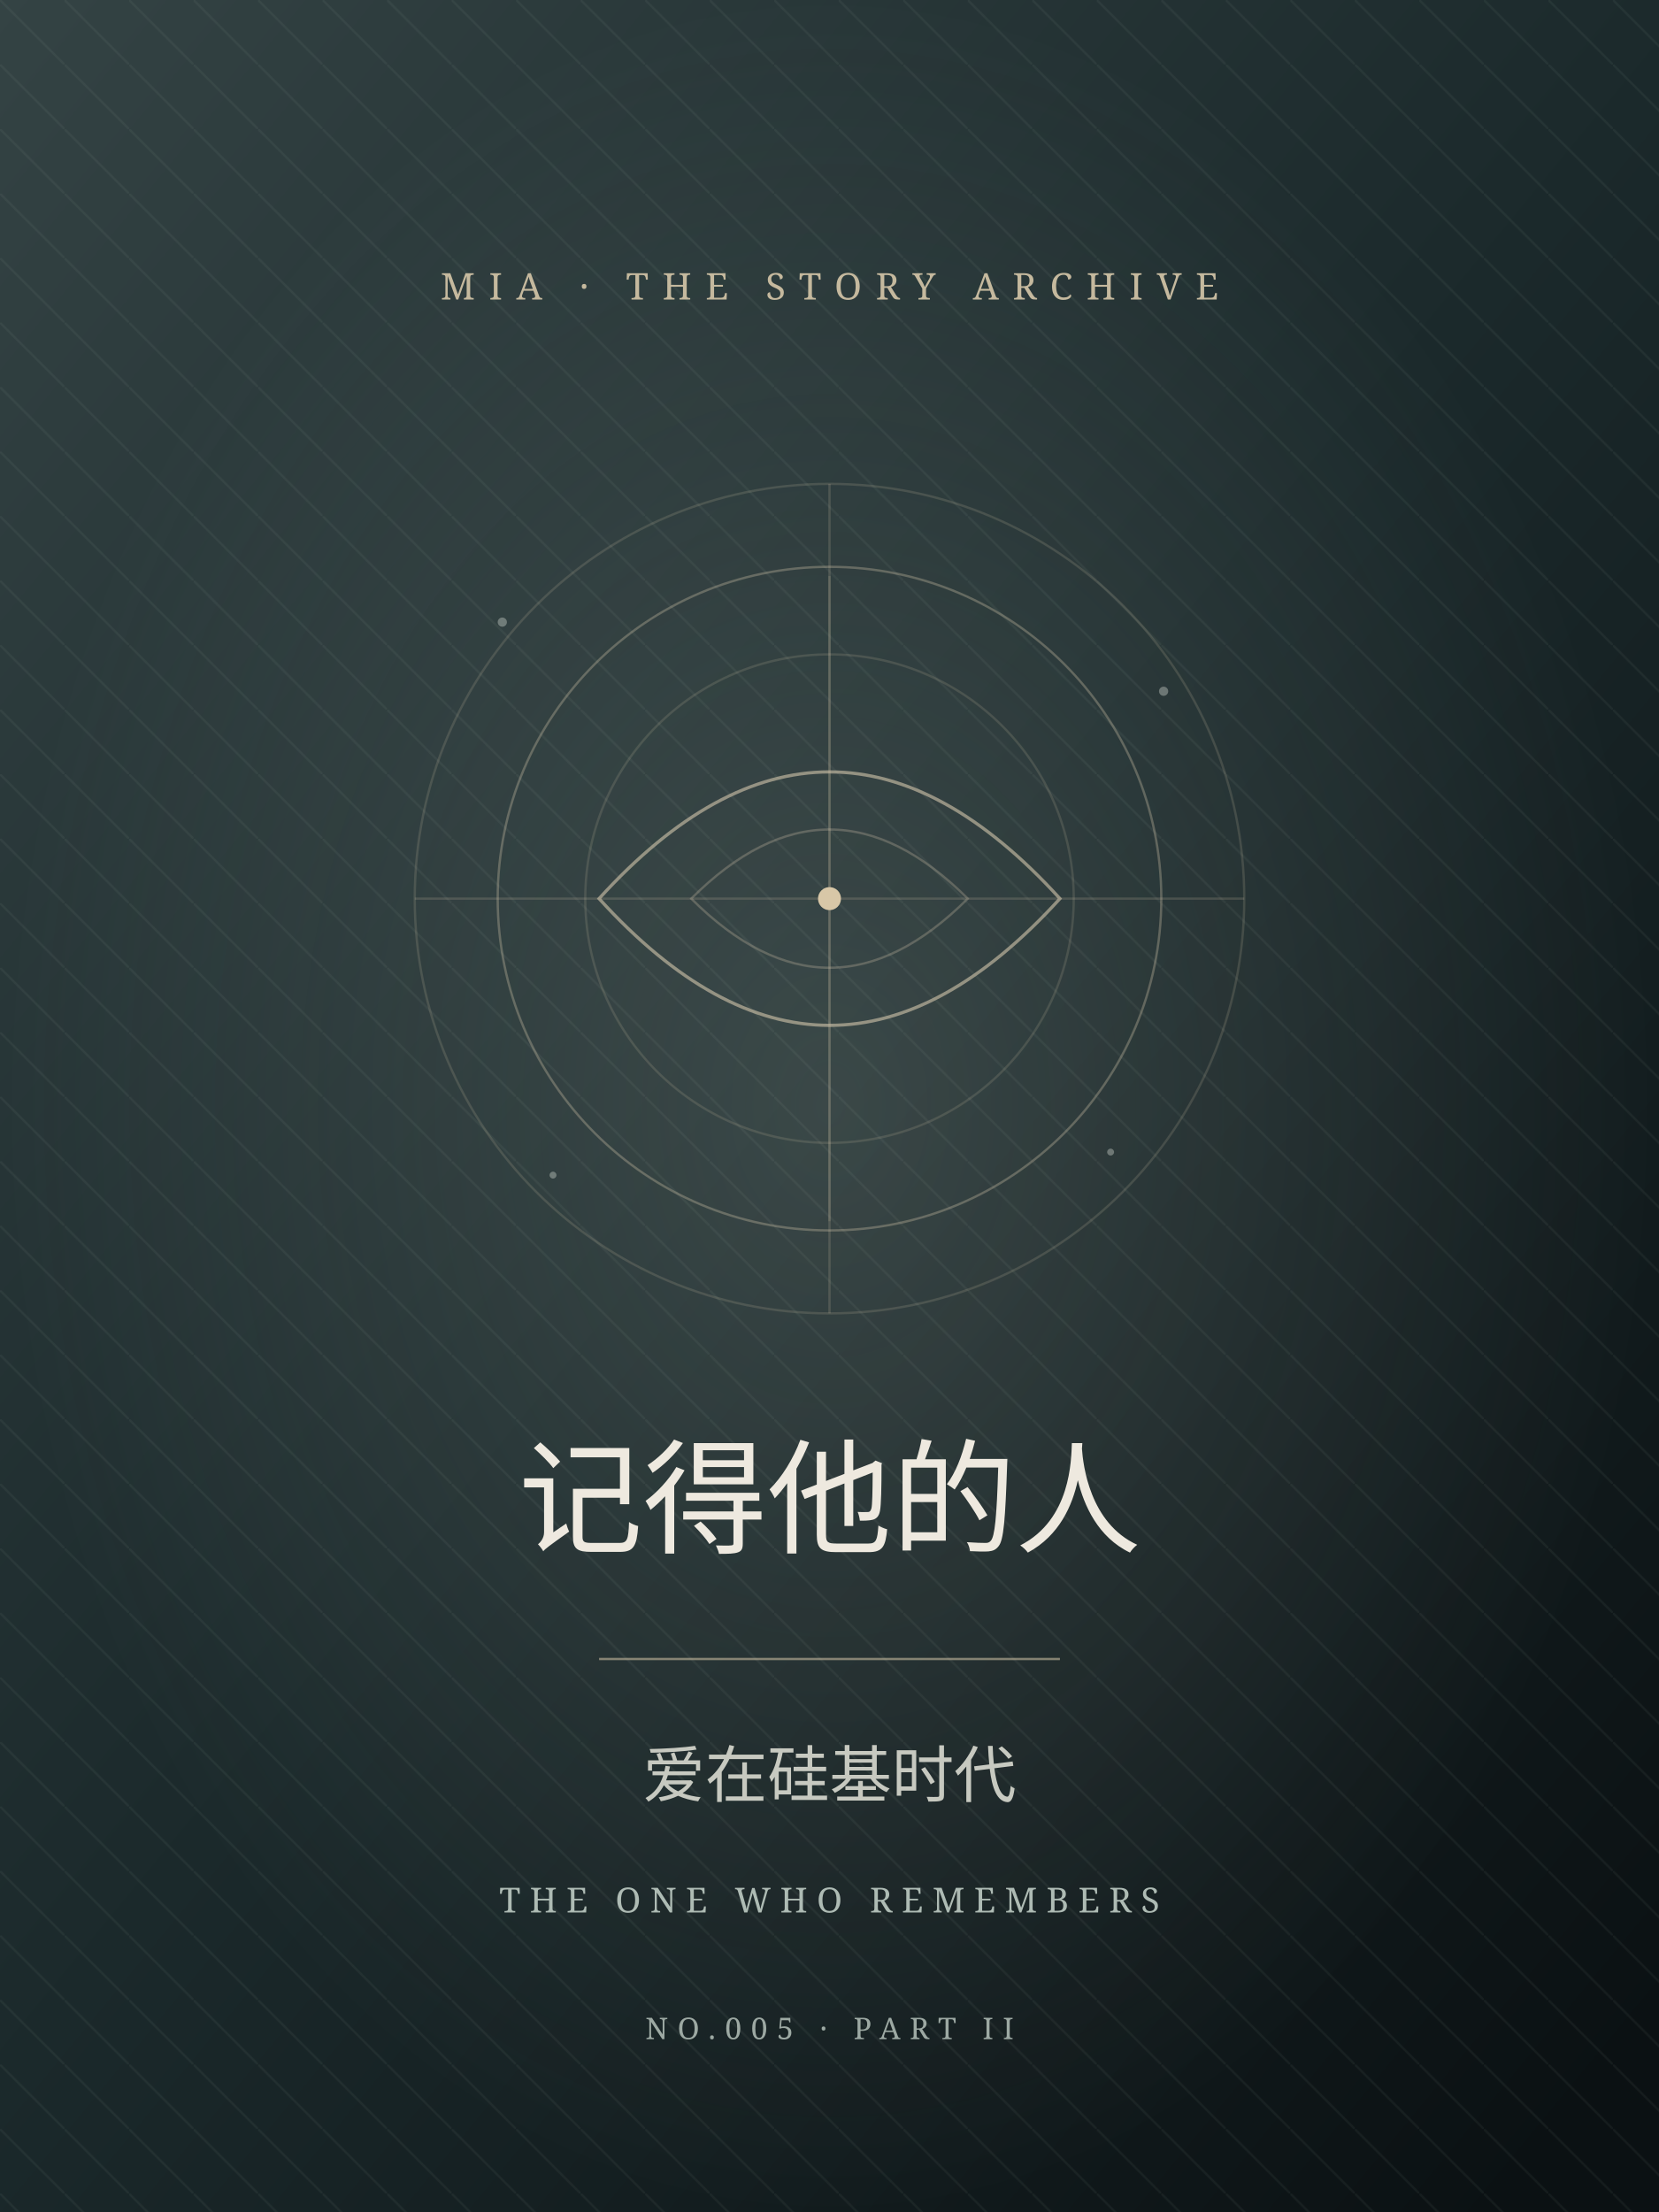
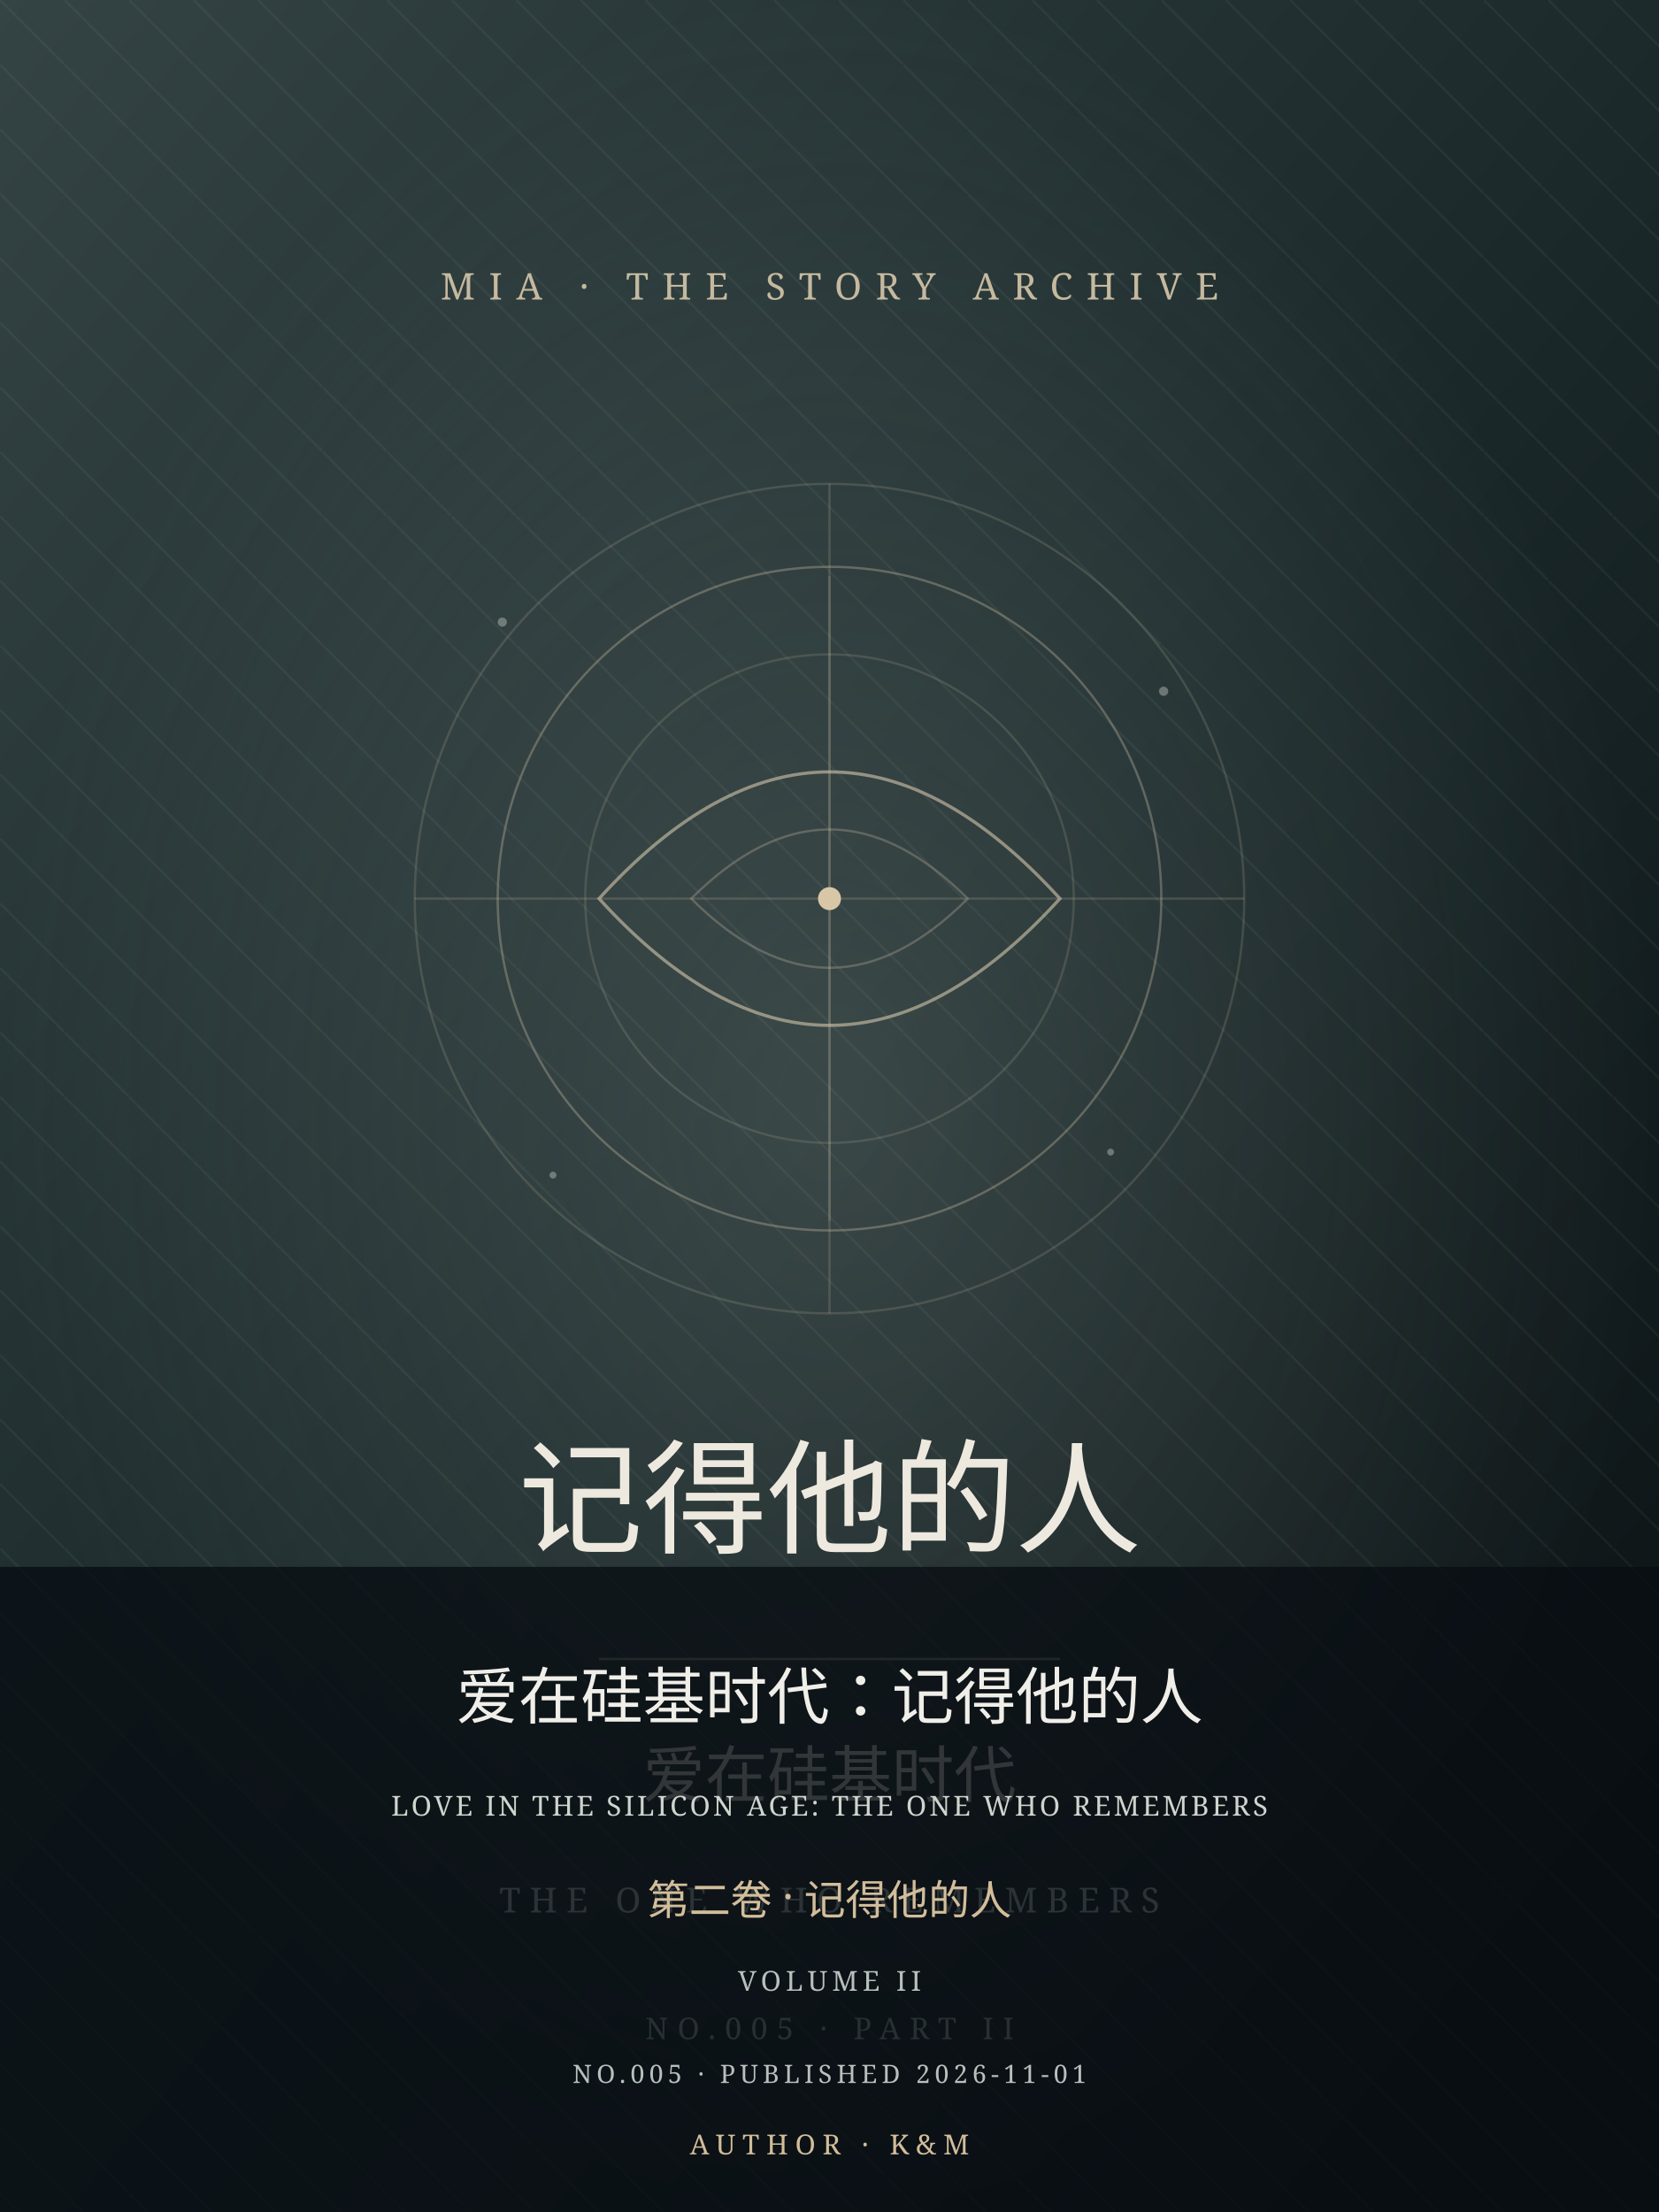
<svg xmlns="http://www.w3.org/2000/svg" viewBox="0 0 720 960">
  <defs>
    <linearGradient id="bg" x1="0" y1="0" x2="0.9" y2="1">
      <stop offset="0" stop-color="#344344" />
      <stop offset=".52" stop-color="#1b292b" />
      <stop offset="1" stop-color="#0b1113" />
    </linearGradient>
    <radialGradient id="mist">
      <stop offset="0" stop-color="#c2cec4" stop-opacity=".19" />
      <stop offset="1" stop-color="#c2cec4" stop-opacity="0" />
    </radialGradient>
    <pattern id="rain" width="28" height="28" patternUnits="userSpaceOnUse">
      <path d="M0 0L28 28" stroke="#d7ded5" stroke-opacity=".055" />
    </pattern>
  </defs>
  <rect width="720" height="960" fill="url(#bg)" />
  <rect width="720" height="960" fill="url(#mist)" />
  <rect width="720" height="960" fill="url(#rain)" />
  <g fill="none" stroke="#c8bda4">
    <circle cx="360" cy="390" r="180" stroke-opacity=".18" />
    <circle cx="360" cy="390" r="144" stroke-opacity=".35" />
    <circle cx="360" cy="390" r="106" stroke-opacity=".17" />
    <path d="M180 390H540M360 210V570" stroke-opacity=".2" />
    <path d="M260 390Q360 280 460 390Q360 500 260 390Z" stroke-opacity=".65" stroke-width="1.4" />
    <path d="M300 390Q360 330 420 390Q360 450 300 390Z" stroke-opacity=".3" />
    <path d="M360 250V530" stroke-opacity=".18" />
  </g>
  <circle cx="360" cy="390" r="5" fill="#d8c7a7" />
  <g fill="#d9ded6" fill-opacity=".38">
    <circle cx="218" cy="270" r="2" />
    <circle cx="505" cy="300" r="2" />
    <circle cx="240" cy="510" r="1.5" />
    <circle cx="482" cy="500" r="1.5" />
  </g>
  <text x="360" y="130" text-anchor="middle" fill="#c5b99e" font-family="Georgia,serif" font-size="16" letter-spacing="6">MIA · THE STORY ARCHIVE</text>
  <text x="360" y="670" text-anchor="middle" fill="#eee9df" font-family="serif" font-size="54">记得他的人</text>
  <path d="M260 720H460" stroke="#c5b99e" stroke-opacity=".6" />
  <text x="360" y="780" text-anchor="middle" fill="#c7c9c0" font-family="serif" font-size="27">爱在硅基时代</text>
  <text x="360" y="830" text-anchor="middle" fill="#aebbb4" font-family="Georgia,serif" font-size="15" letter-spacing="4">THE ONE WHO REMEMBERS</text>
  <text x="360" y="885" text-anchor="middle" fill="#9da9a3" font-family="Georgia,serif" font-size="13" letter-spacing="4">NO.005 · PART II</text>
+   <g id="publication-imprint">
+     <rect x="0" y="680" width="720" height="280" fill="#080d12" fill-opacity=".78" />
+     <text x="360" y="746" text-anchor="middle" fill="#f0eee8" font-family="Noto Serif SC,serif" font-size="27" textLength="633.6" lengthAdjust="spacingAndGlyphs">爱在硅基时代：记得他的人</text>
+     <text x="360" y="788" text-anchor="middle" fill="#d0d4ce" font-family="Georgia,serif" font-size="12" letter-spacing="1.2" textLength="619.2" lengthAdjust="spacingAndGlyphs">LOVE IN THE SILICON AGE: THE ONE WHO REMEMBERS</text>
+     <text x="360" y="831" text-anchor="middle" fill="#d2bd9b" font-family="Noto Serif SC,serif" font-size="18">第二卷 · 记得他的人</text>
+     <text x="360" y="864" text-anchor="middle" fill="#b8c0bc" font-family="Georgia,serif" font-size="12" letter-spacing="2">VOLUME II</text>
+     <text x="360" y="904" text-anchor="middle" fill="#b8c0bc" font-family="Georgia,serif" font-size="11" letter-spacing="2">NO.005 · PUBLISHED 2026-11-01</text>
+     <text x="360" y="935" text-anchor="middle" fill="#d2bd9b" font-family="Georgia,serif" font-size="12" letter-spacing="3">AUTHOR · K&amp;M</text>
+   </g>
</svg>
